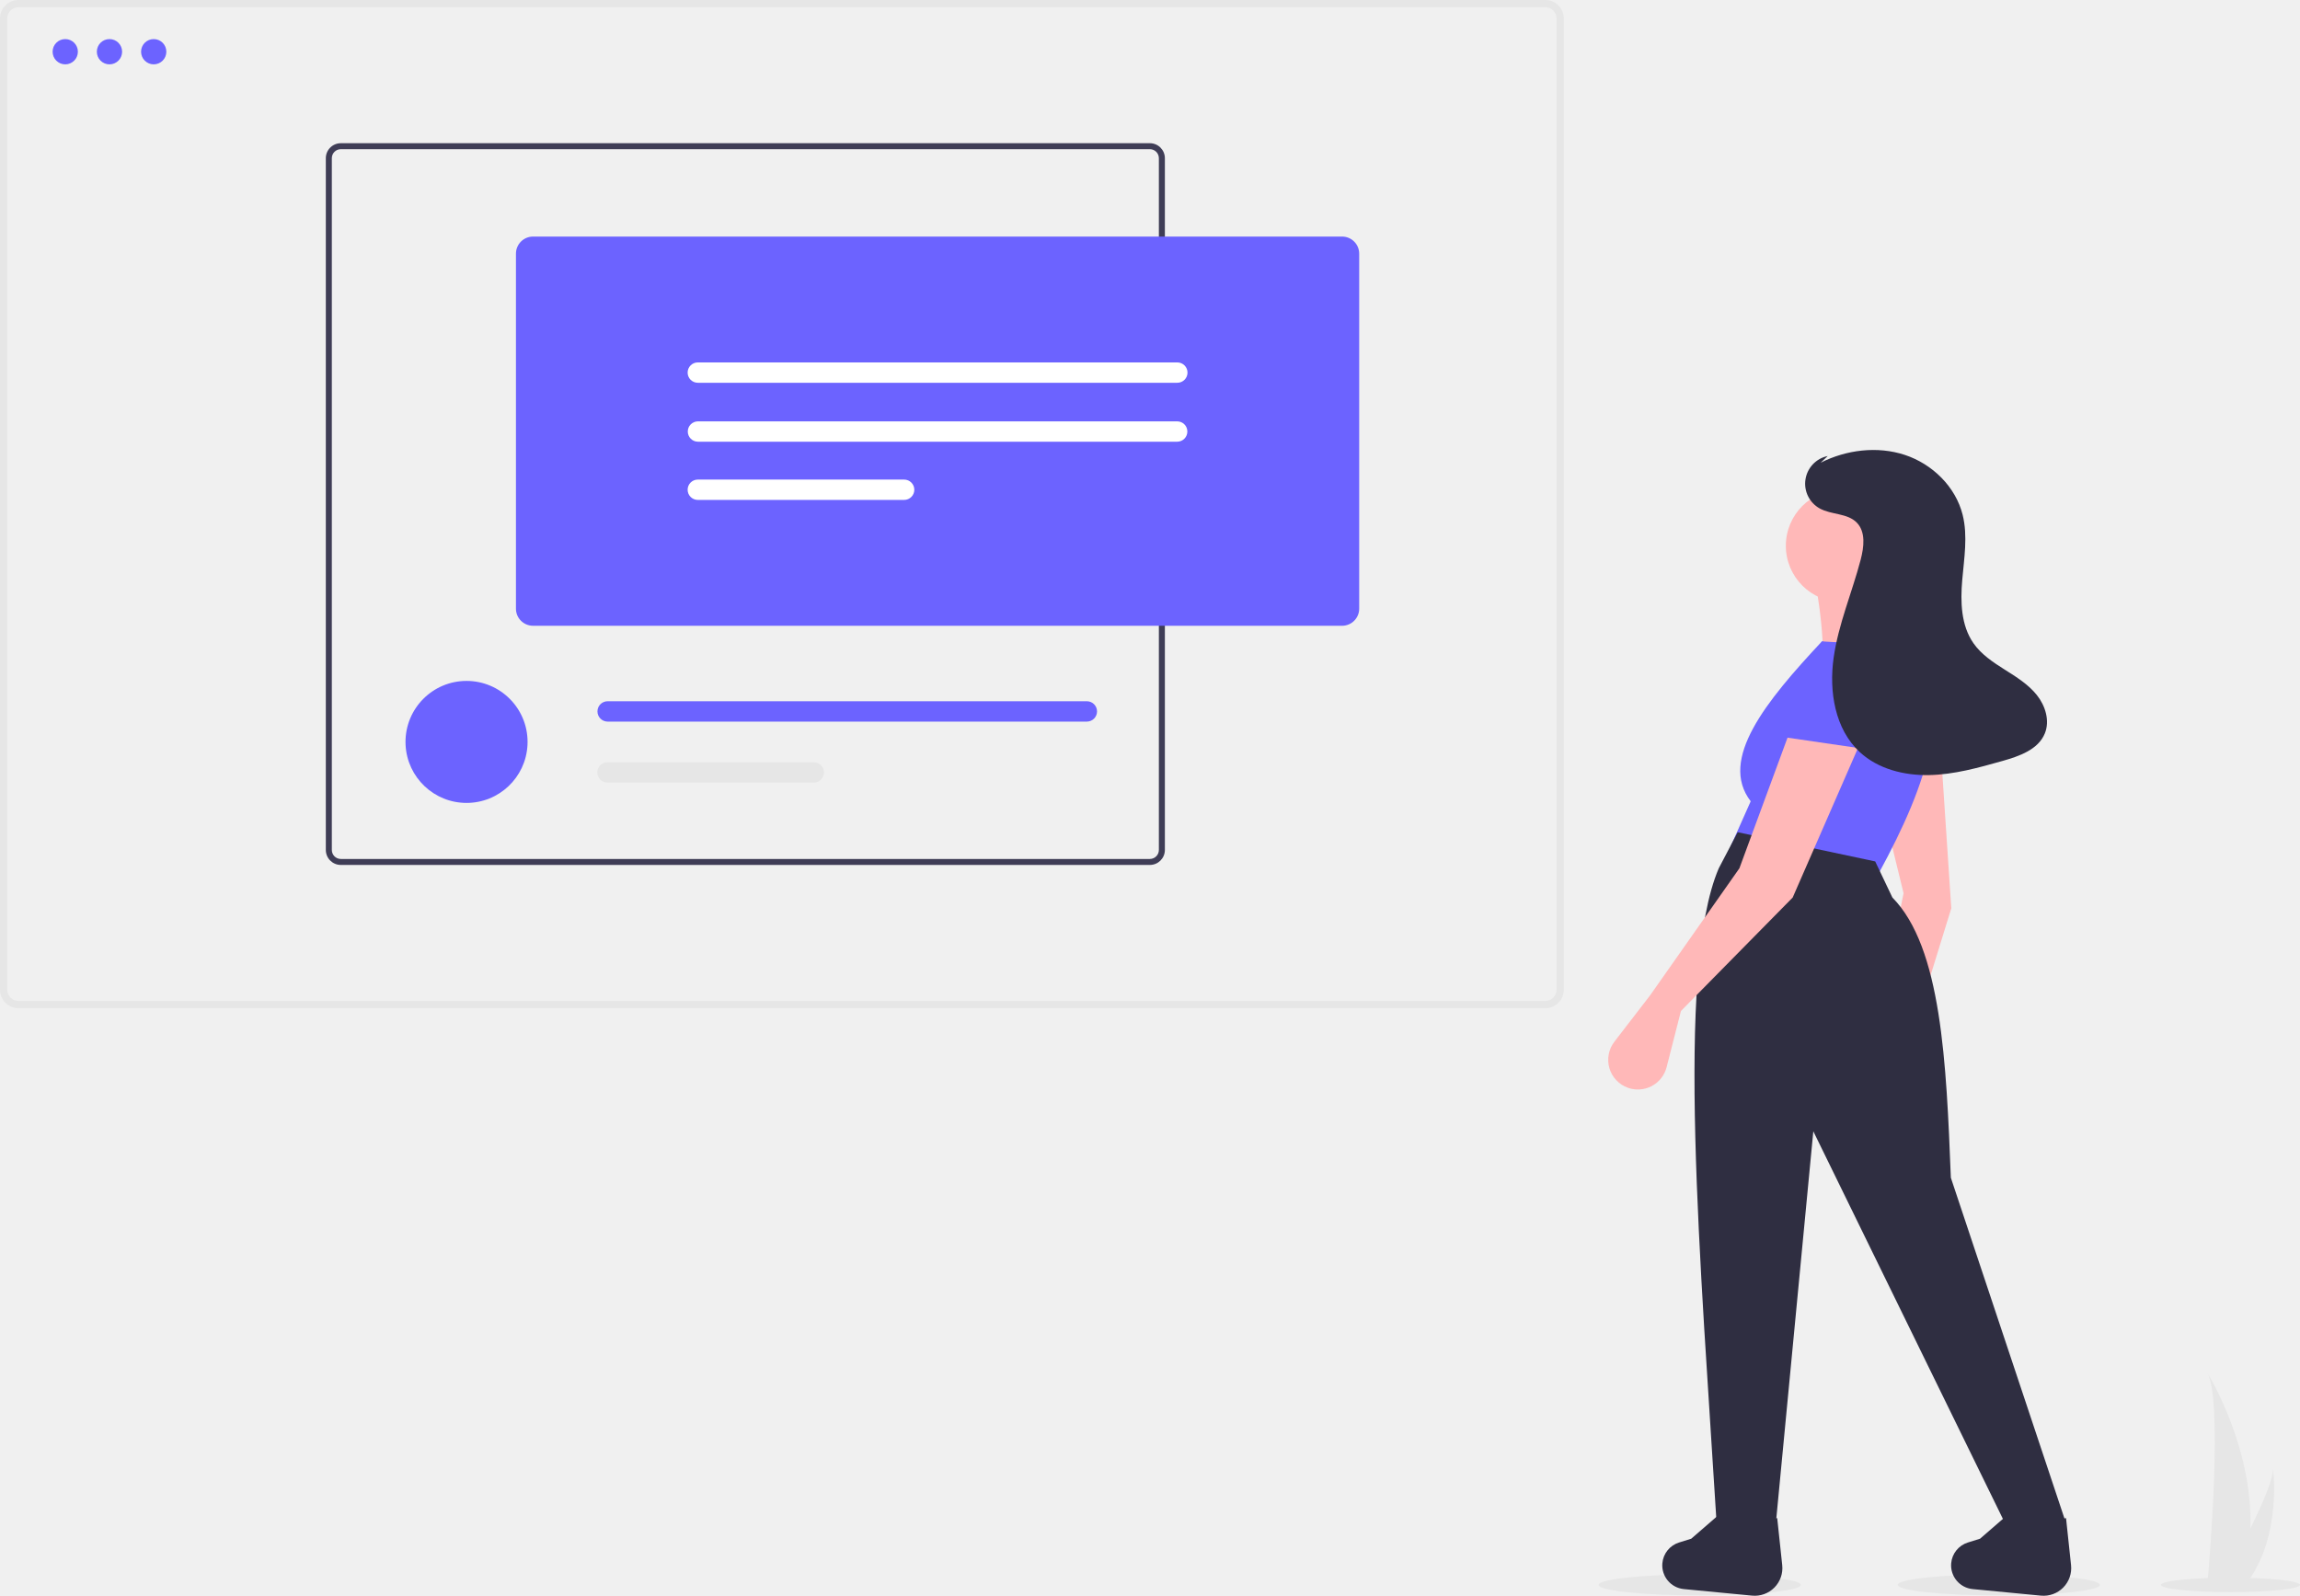
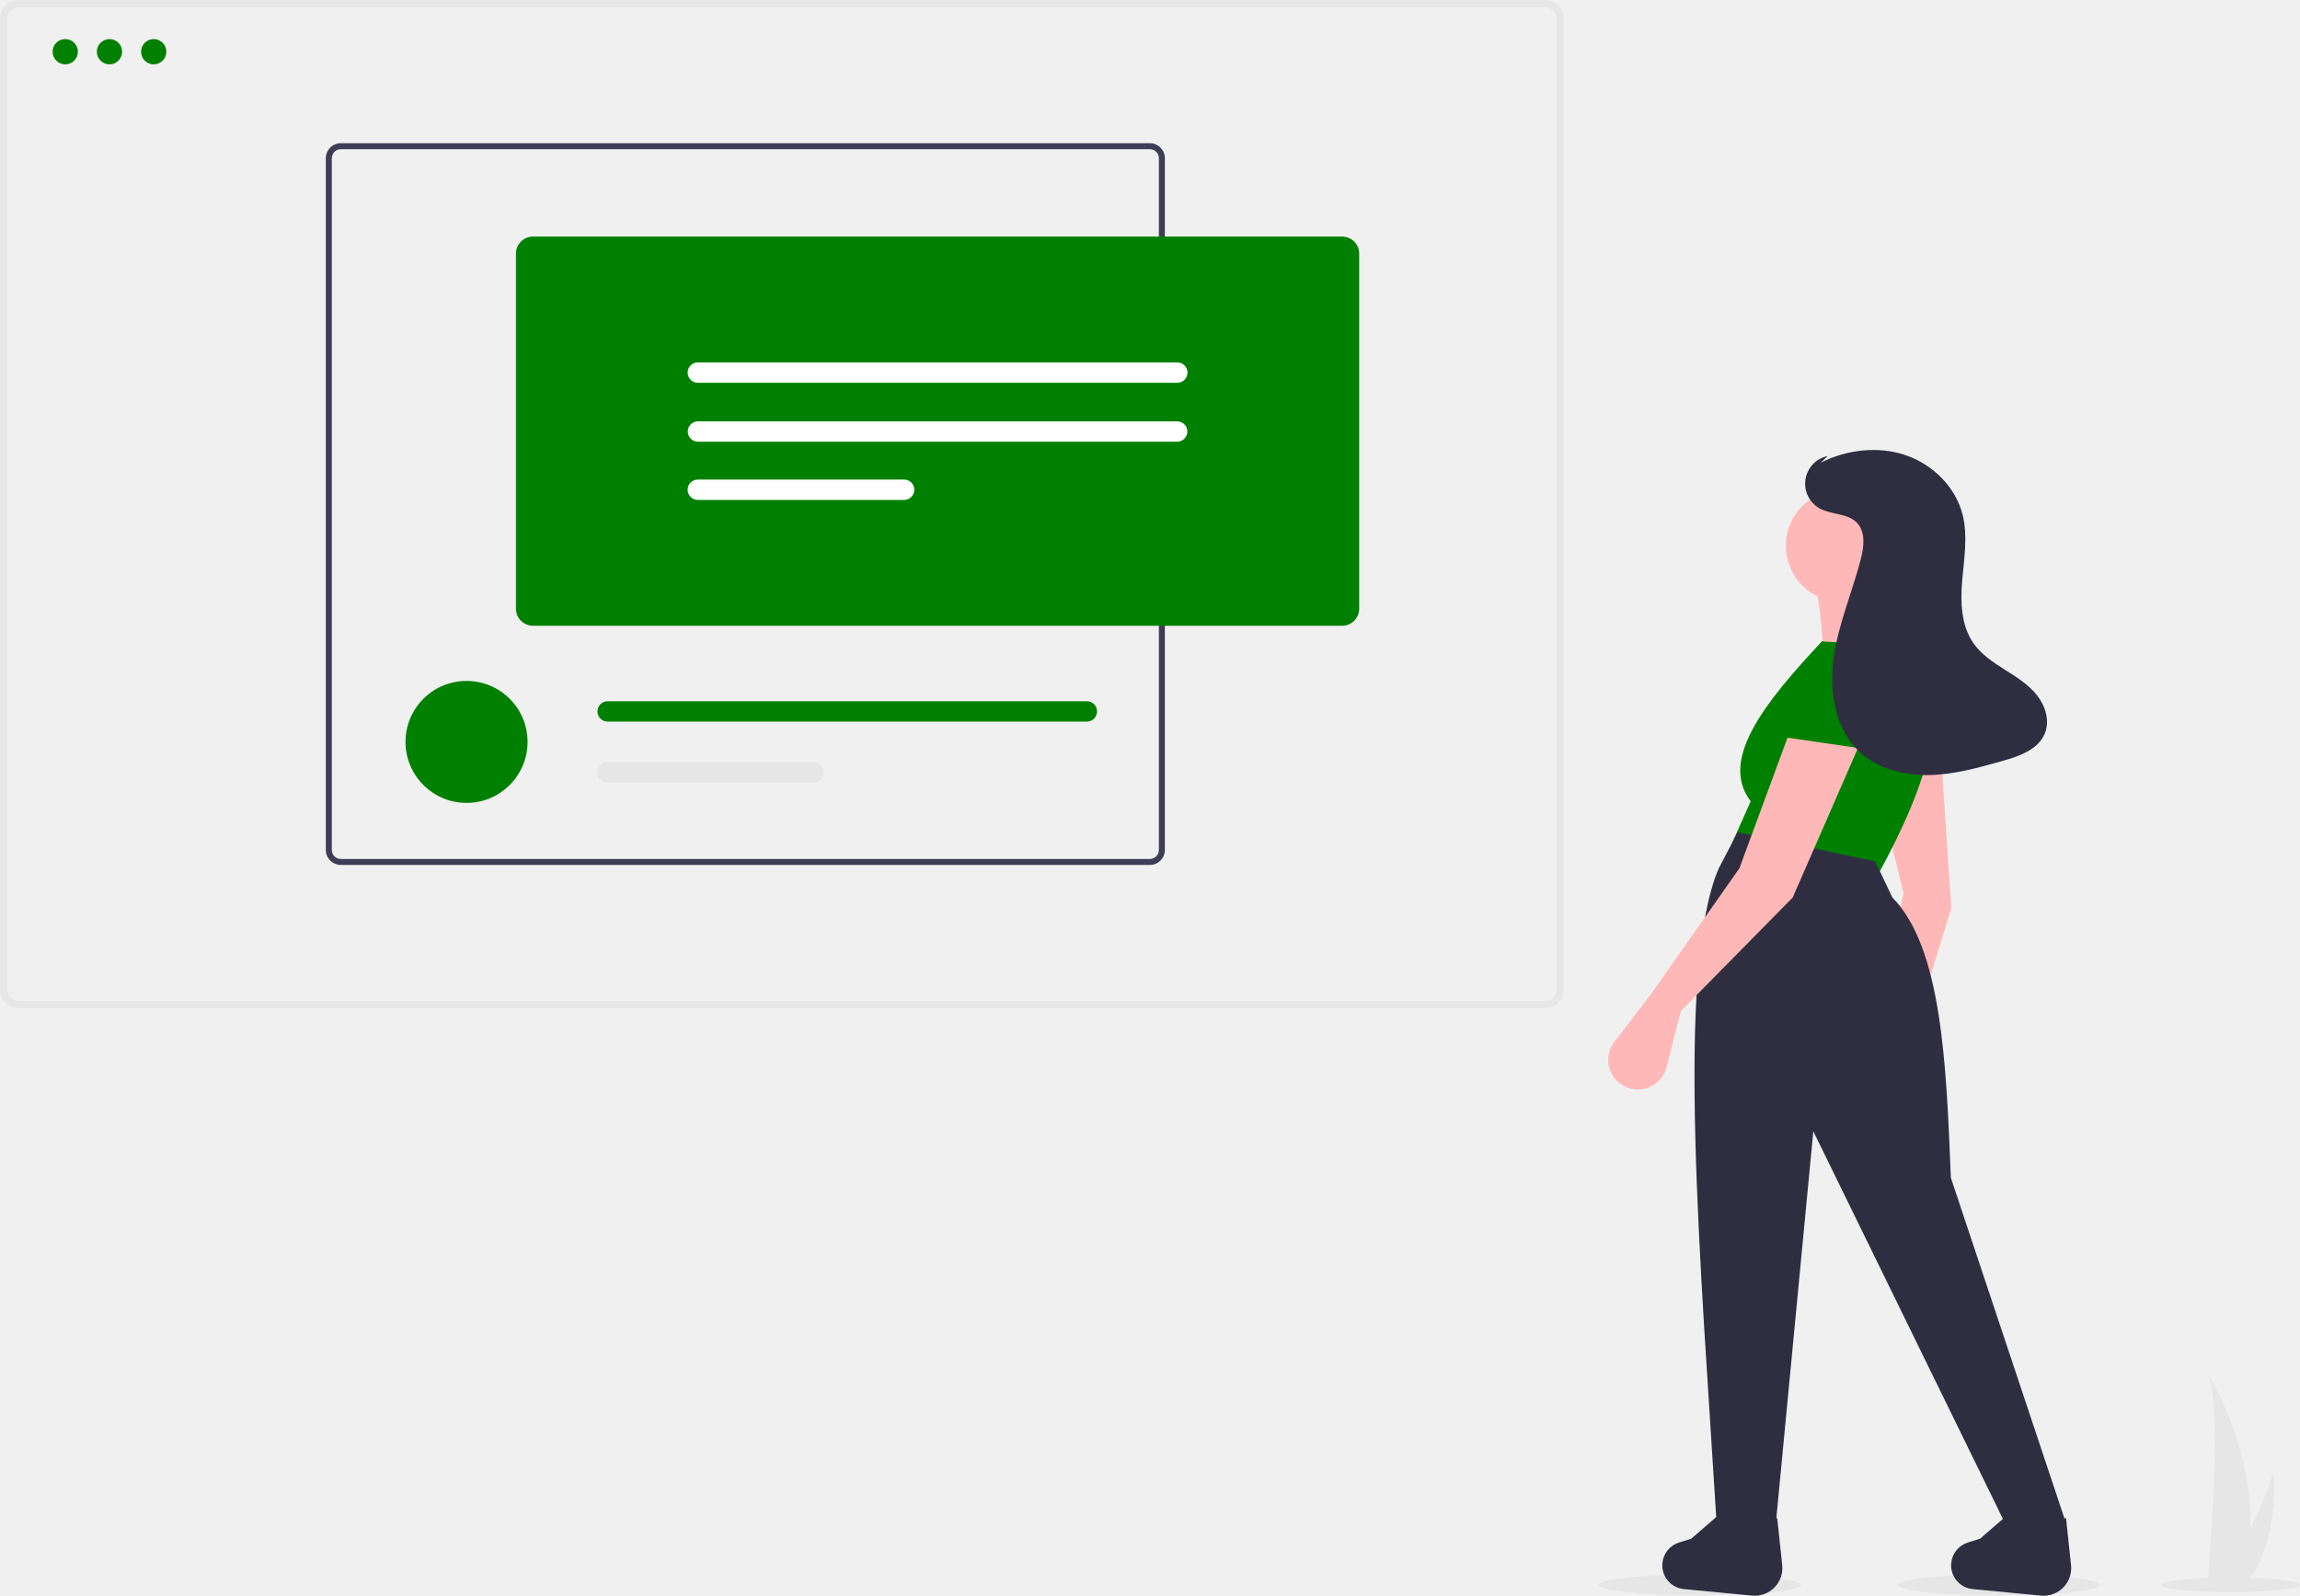
<svg xmlns="http://www.w3.org/2000/svg" id="b02f0796-e5a2-4f93-9b0b-1e5532738db1" data-name="Layer 1" viewBox="0 0 948.742 658.326">
  <ellipse cx="701.125" cy="653.844" fill="#e6e6e6" rx="41.704" ry="4.344" />
  <ellipse cx="824.499" cy="653.844" fill="#e6e6e6" rx="41.704" ry="4.344" />
  <ellipse cx="920.071" cy="653.844" fill="#e6e6e6" rx="28.671" ry="2.987" />
  <path fill="#e6e6e6" d="M1053.905 751.4a79.3 79.3 0 01-3.705 21.921c-.051.165-.105.327-.16.492h-13.824c.015-.148.03-.313.044-.492.922-10.597 6.237-75.092-.118-86.121.556.894 18.834 30.53 17.763 64.2z" transform="translate(-125.629 -120.837)" />
  <path fill="#e6e6e6" d="M1052.867 773.321c-.115.165-.236.33-.359.492h-10.37l.275-.492c1.713-3.092 6.784-12.337 11.492-21.921 5.058-10.3 9.7-20.99 9.308-24.859.12.873 3.621 27.474-10.346 46.78z" transform="translate(-125.629 -120.837)" />
  <path fill="#e6e6e6" d="M763.112 536.747h-629.9a7.59 7.59 0 01-7.583-7.582V128.419a7.59 7.59 0 017.582-7.582h629.901a7.59 7.59 0 017.582 7.582v400.746a7.59 7.59 0 01-7.582 7.582zm-629.9-412.91a4.587 4.587 0 00-4.583 4.582v400.746a4.587 4.587 0 004.582 4.582h629.901a4.587 4.587 0 004.582-4.582V128.419a4.587 4.587 0 00-4.582-4.582z" transform="translate(-125.629 -120.837)" />
  <path fill="#3f3d56" d="M599.955 179.918H266.213a6.189 6.189 0 00-6.183 6.182v285.383a6.189 6.189 0 006.183 6.183h333.742a6.189 6.189 0 006.182-6.183V186.1a6.189 6.189 0 00-6.182-6.182zm3.705 291.565a3.718 3.718 0 01-3.705 3.717H266.213a3.71 3.71 0 01-3.705-3.717V186.1a3.71 3.71 0 013.705-3.716h333.742a3.718 3.718 0 013.705 3.716z" transform="translate(-125.629 -120.837)" />
-   <path fill="#6c63ff" d="M343.249 426.922c0 .44-.012.88-.035 1.308a25.175 25.175 0 01-50.28 0 24.319 24.319 0 01-.035-1.308 25.175 25.175 0 1150.35 0z" transform="translate(-125.629 -120.837)" />
-   <path fill="#6c63ff" d="M574.021 410.135H376.21a4.197 4.197 0 000 8.393H574.02a4.197 4.197 0 000-8.393z" transform="translate(-125.629 -120.837)" />
+   <path fill="green" d="M343.249 426.922c0 .44-.012.88-.035 1.308a25.175 25.175 0 01-50.28 0 24.319 24.319 0 01-.035-1.308 25.175 25.175 0 1150.35 0z" transform="translate(-125.629 -120.837)" />
+   <path fill="green" d="M574.021 410.135H376.21a4.197 4.197 0 000 8.393H574.02a4.197 4.197 0 000-8.393z" transform="translate(-125.629 -120.837)" />
  <path fill="#e6e6e6" d="M461.327 435.315H376.21a4.191 4.191 0 000 8.382h85.117a4.191 4.191 0 100-8.382z" transform="translate(-125.629 -120.837)" />
-   <path fill="#6c63ff" d="M679.244 378.996h-333.74a7.057 7.057 0 01-7.048-7.049V225.485a7.057 7.057 0 017.049-7.05h333.74a7.057 7.057 0 017.048 7.05v146.462a7.057 7.057 0 01-7.049 7.05z" transform="translate(-125.629 -120.837)" />
+   <path fill="green" d="M679.244 378.996h-333.74a7.057 7.057 0 01-7.048-7.049V225.485a7.057 7.057 0 017.049-7.05h333.74a7.057 7.057 0 017.048 7.05v146.462a7.057 7.057 0 01-7.049 7.05z" transform="translate(-125.629 -120.837)" />
  <path fill="#fff" d="M413.47 270.355a4.196 4.196 0 000 8.392h197.808a4.196 4.196 0 000-8.392z" transform="translate(-125.629 -120.837)" />
  <path fill="#fff" d="M413.47 294.668a4.196 4.196 0 000 8.391h197.808a4.196 4.196 0 000-8.391z" transform="translate(-125.629 -120.837)" />
  <path fill="#fff" d="M413.47 318.685a4.196 4.196 0 000 8.392h85.118a4.196 4.196 0 000-8.392z" transform="translate(-125.629 -120.837)" />
-   <circle cx="26.914" cy="21.336" r="5.213" fill="#6c63ff" />
-   <circle cx="45.159" cy="21.336" r="5.213" fill="#6c63ff" />
-   <circle cx="63.405" cy="21.336" r="5.213" fill="#6c63ff" />
+   <circle cx="26.914" cy="21.336" r="5.213" fill="green" />
+   <circle cx="45.159" cy="21.336" r="5.213" fill="green" />
+   <circle cx="63.405" cy="21.336" r="5.213" fill="green" />
  <path fill="#ffb8b8" d="M896.876 558.52l-4.273 23.691a12.238 12.238 0 0013.726 14.295 12.238 12.238 0 0010.238-14.896l-5.421-23.297 19.386-62.766-4.467-67.177-27.772 9.603 12.554 51.363z" transform="translate(-125.629 -120.837)" />
  <circle cx="759.878" cy="225.161" r="23.221" fill="#ffb8b8" />
  <path fill="#ffb8b8" d="M875.744 412.393l45.385-.71c-9.737-23.564-17.629-45.813-15.6-60.986l-31.913 4.964c3.778 21.552 5.608 37.076 2.128 56.732z" transform="translate(-125.629 -120.837)" />
-   <path fill="#6c63ff" d="M839.577 469.834l60.987 11.347c20.56-37.668 31.903-71.681 12.765-93.608l-36.167-2.128c-23.11 24.712-42.654 48.694-29.374 65.954z" transform="translate(-125.629 -120.837)" />
-   <path fill="#6c63ff" d="M893.886 440.257c13.957 5.34 26.91.699 38.8-14.52l-17.622-33.999-22.454 4.45z" transform="translate(-125.629 -120.837)" />
+   <path fill="green" d="M839.577 469.834l60.987 11.347c20.56-37.668 31.903-71.681 12.765-93.608l-36.167-2.128c-23.11 24.712-42.654 48.694-29.374 65.954z" transform="translate(-125.629 -120.837)" />
+   <path fill="green" d="M893.886 440.257c13.957 5.34 26.91.699 38.8-14.52l-17.622-33.999-22.454 4.45z" transform="translate(-125.629 -120.837)" />
  <path fill="#2f2e41" d="M833.904 752.077l24.11-1.24 15.602-163.283 79.425 162.395 24.82-.709-47.513-142.54c-1.875-47.556-3.835-94.988-24.11-115.591l-7.092-14.892-56.732-12.056-7.801 14.892c-18.086 42.232-7.467 162.902-.71 273.024z" transform="translate(-125.629 -120.837)" />
  <path fill="#2f2e41" d="M820.223 776.41l28.144 2.7a11.401 11.401 0 0012.425-12.555l-2.068-19.442c-7.798 2.03-16.122 1.555-24.82-.71l-10.638 9.22-5.041 1.575a9.853 9.853 0 00-6.877 8.551 9.853 9.853 0 008.875 10.662z" transform="translate(-125.629 -120.837)" />
  <path fill="#2f2e41" d="M939.361 776.41l28.143 2.7a11.401 11.401 0 0012.426-12.555l-2.068-19.442c-7.799 2.03-16.122 1.555-24.82-.71l-10.638 9.22-5.041 1.575a9.853 9.853 0 00-6.878 8.551 9.853 9.853 0 008.876 10.662z" transform="translate(-125.629 -120.837)" />
-   <path fill="#6c63ff" d="M858.015 425.158c9.934 11.164 23.57 13.004 41.13 4.964v-38.294l-21.983-6.383z" transform="translate(-125.629 -120.837)" />
+   <path fill="green" d="M858.015 425.158c9.934 11.164 23.57 13.004 41.13 4.964v-38.294l-21.983-6.383z" transform="translate(-125.629 -120.837)" />
  <path fill="#ffb8b8" d="M806.247 531.53l-14.696 19.068a12.238 12.238 0 005.607 19.007 12.238 12.238 0 0015.945-8.513l5.909-23.18 46.094-46.803 26.948-61.696-29.075-4.255-19.856 53.895z" transform="translate(-125.629 -120.837)" />
  <path fill="#2f2e41" d="M876.628 311.735c10.665-5.363 23.414-6.96 34.75-3.22s20.931 13.114 23.83 24.694c2.19 8.754.608 17.937-.164 26.928s-.527 18.707 4.655 26.095c3.246 4.63 8.098 7.84 12.878 10.863s9.706 6.058 13.236 10.475 5.436 10.595 3.306 15.833c-2.72 6.688-10.555 9.41-17.503 11.372-9.904 2.797-19.94 5.615-30.229 5.821s-21.031-2.488-28.591-9.47c-10.284-9.498-12.753-25.032-10.804-38.894s7.59-26.904 11.146-40.444c1.374-5.232 2.171-11.543-1.634-15.388-3.864-3.905-10.419-3.14-15.23-5.793a11.664 11.664 0 013.28-21.637" transform="translate(-125.629 -120.837)" />
</svg>
